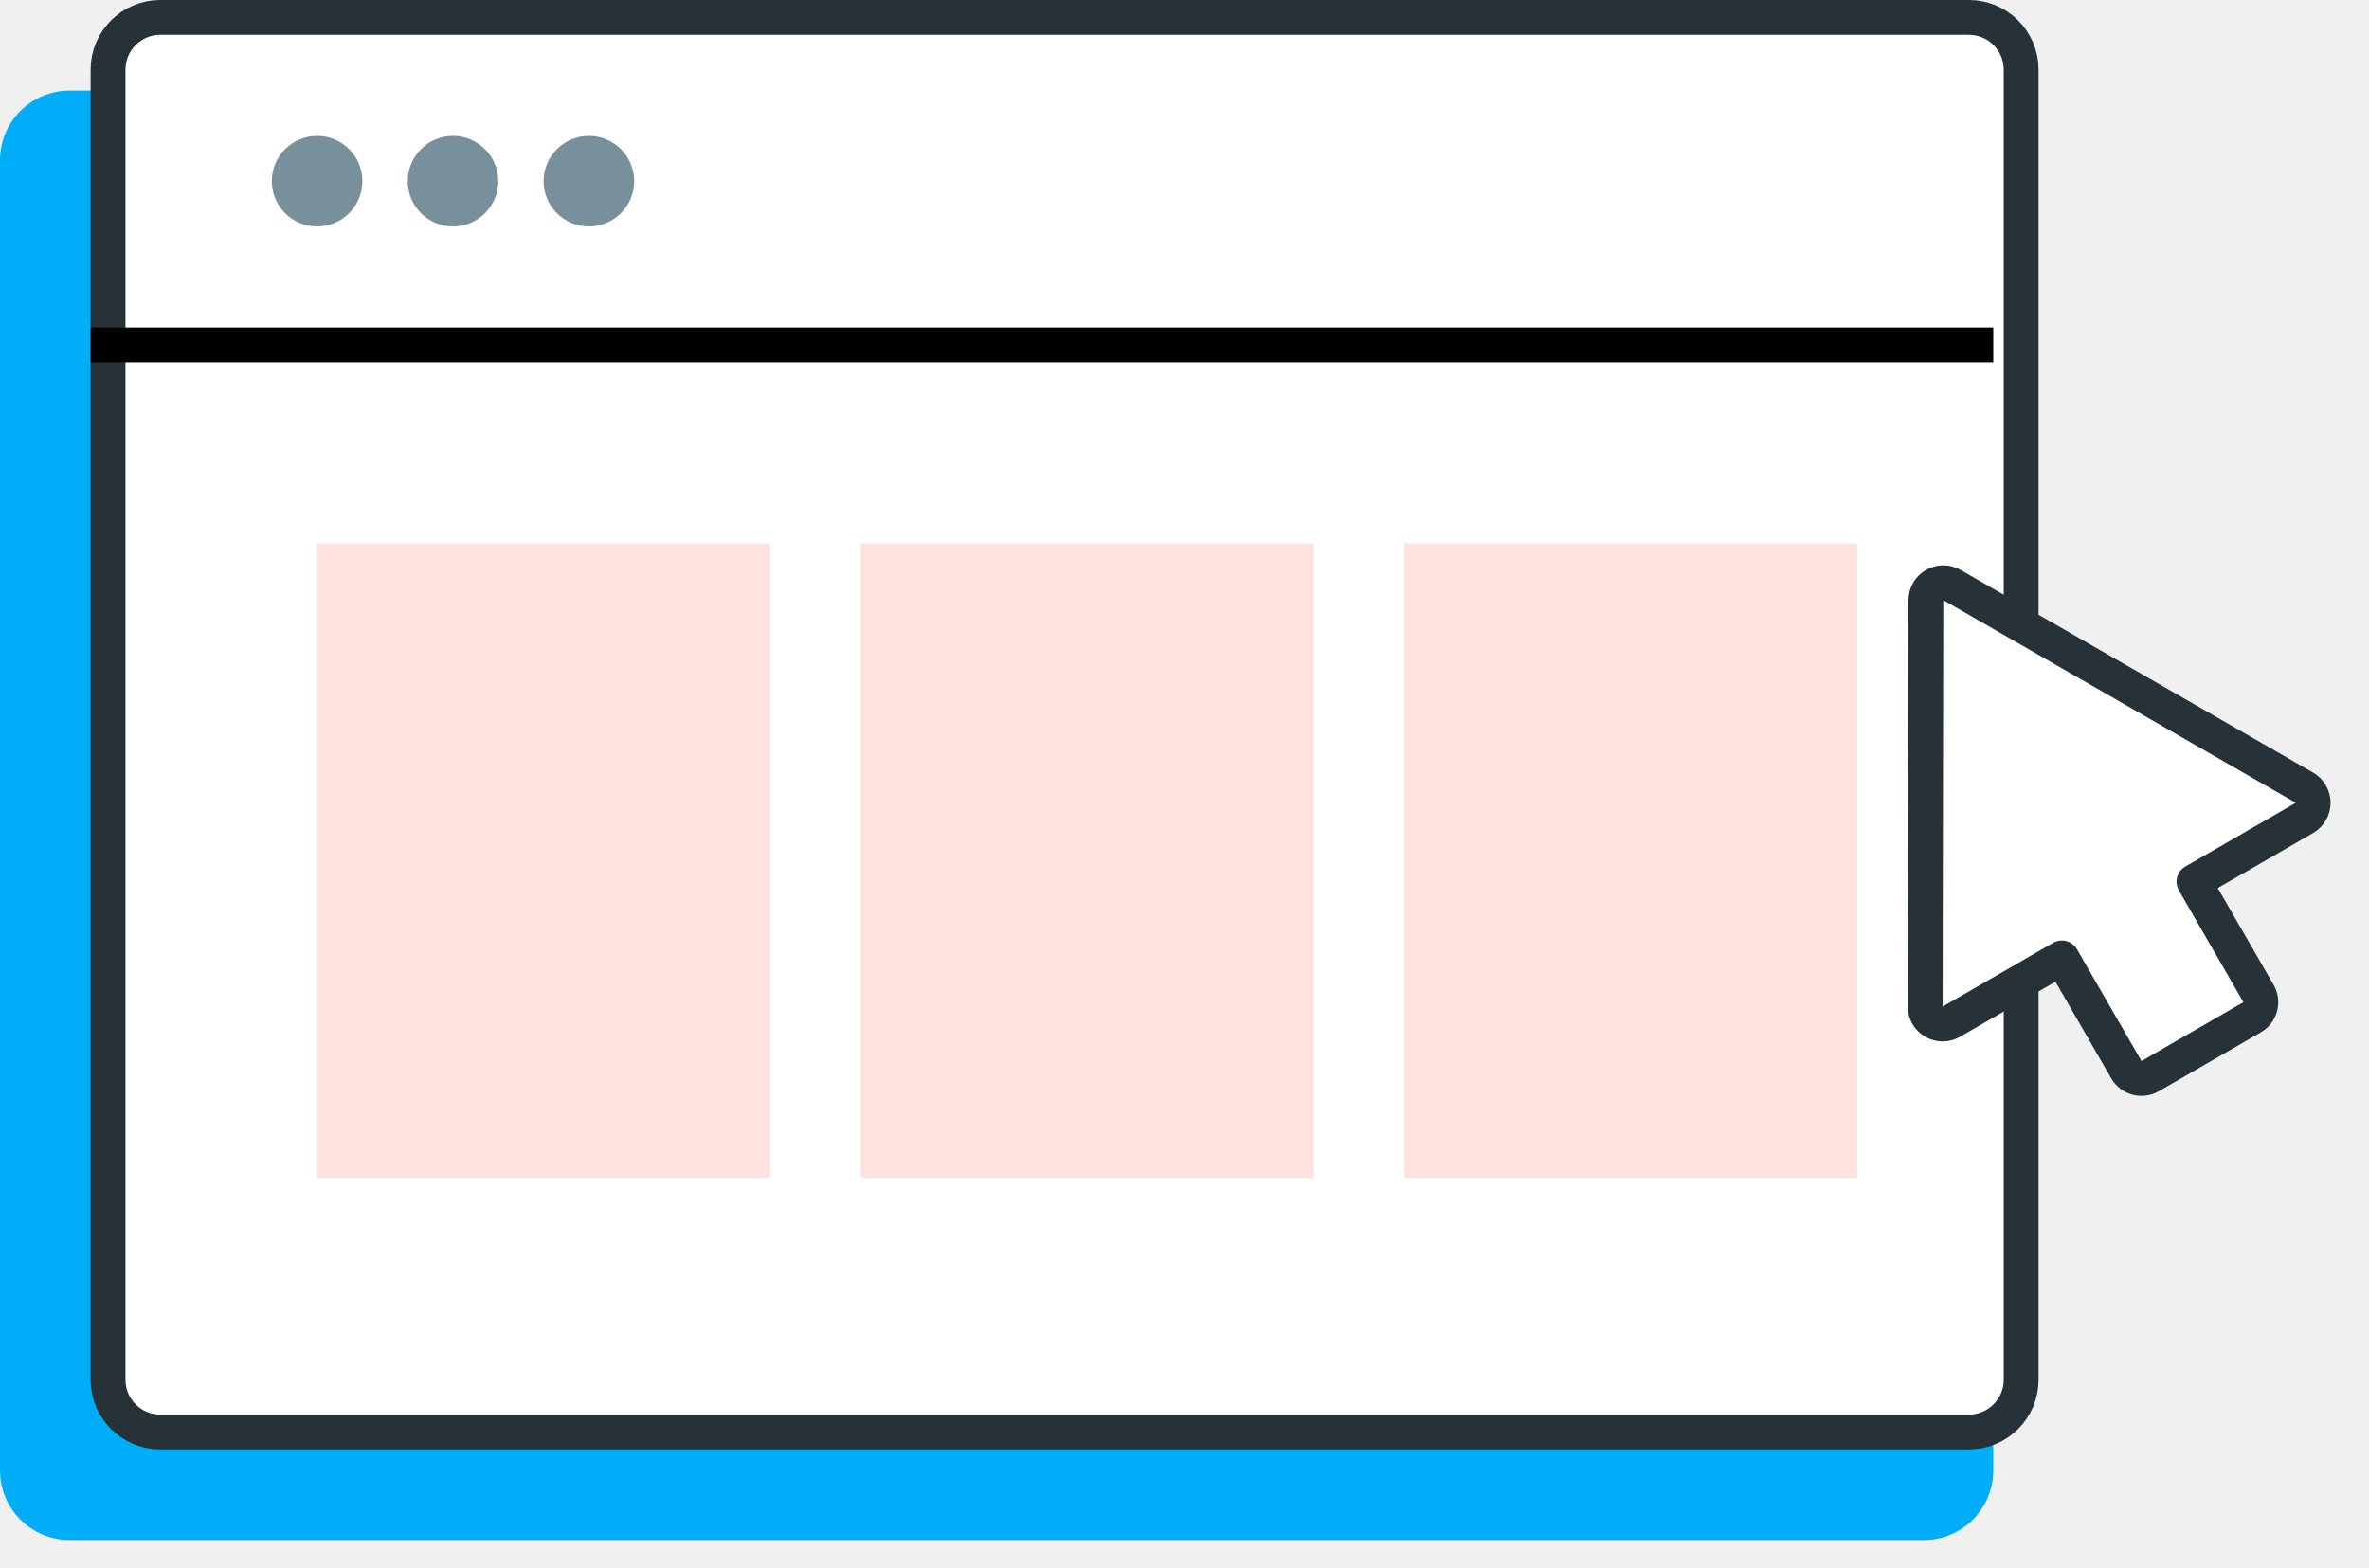
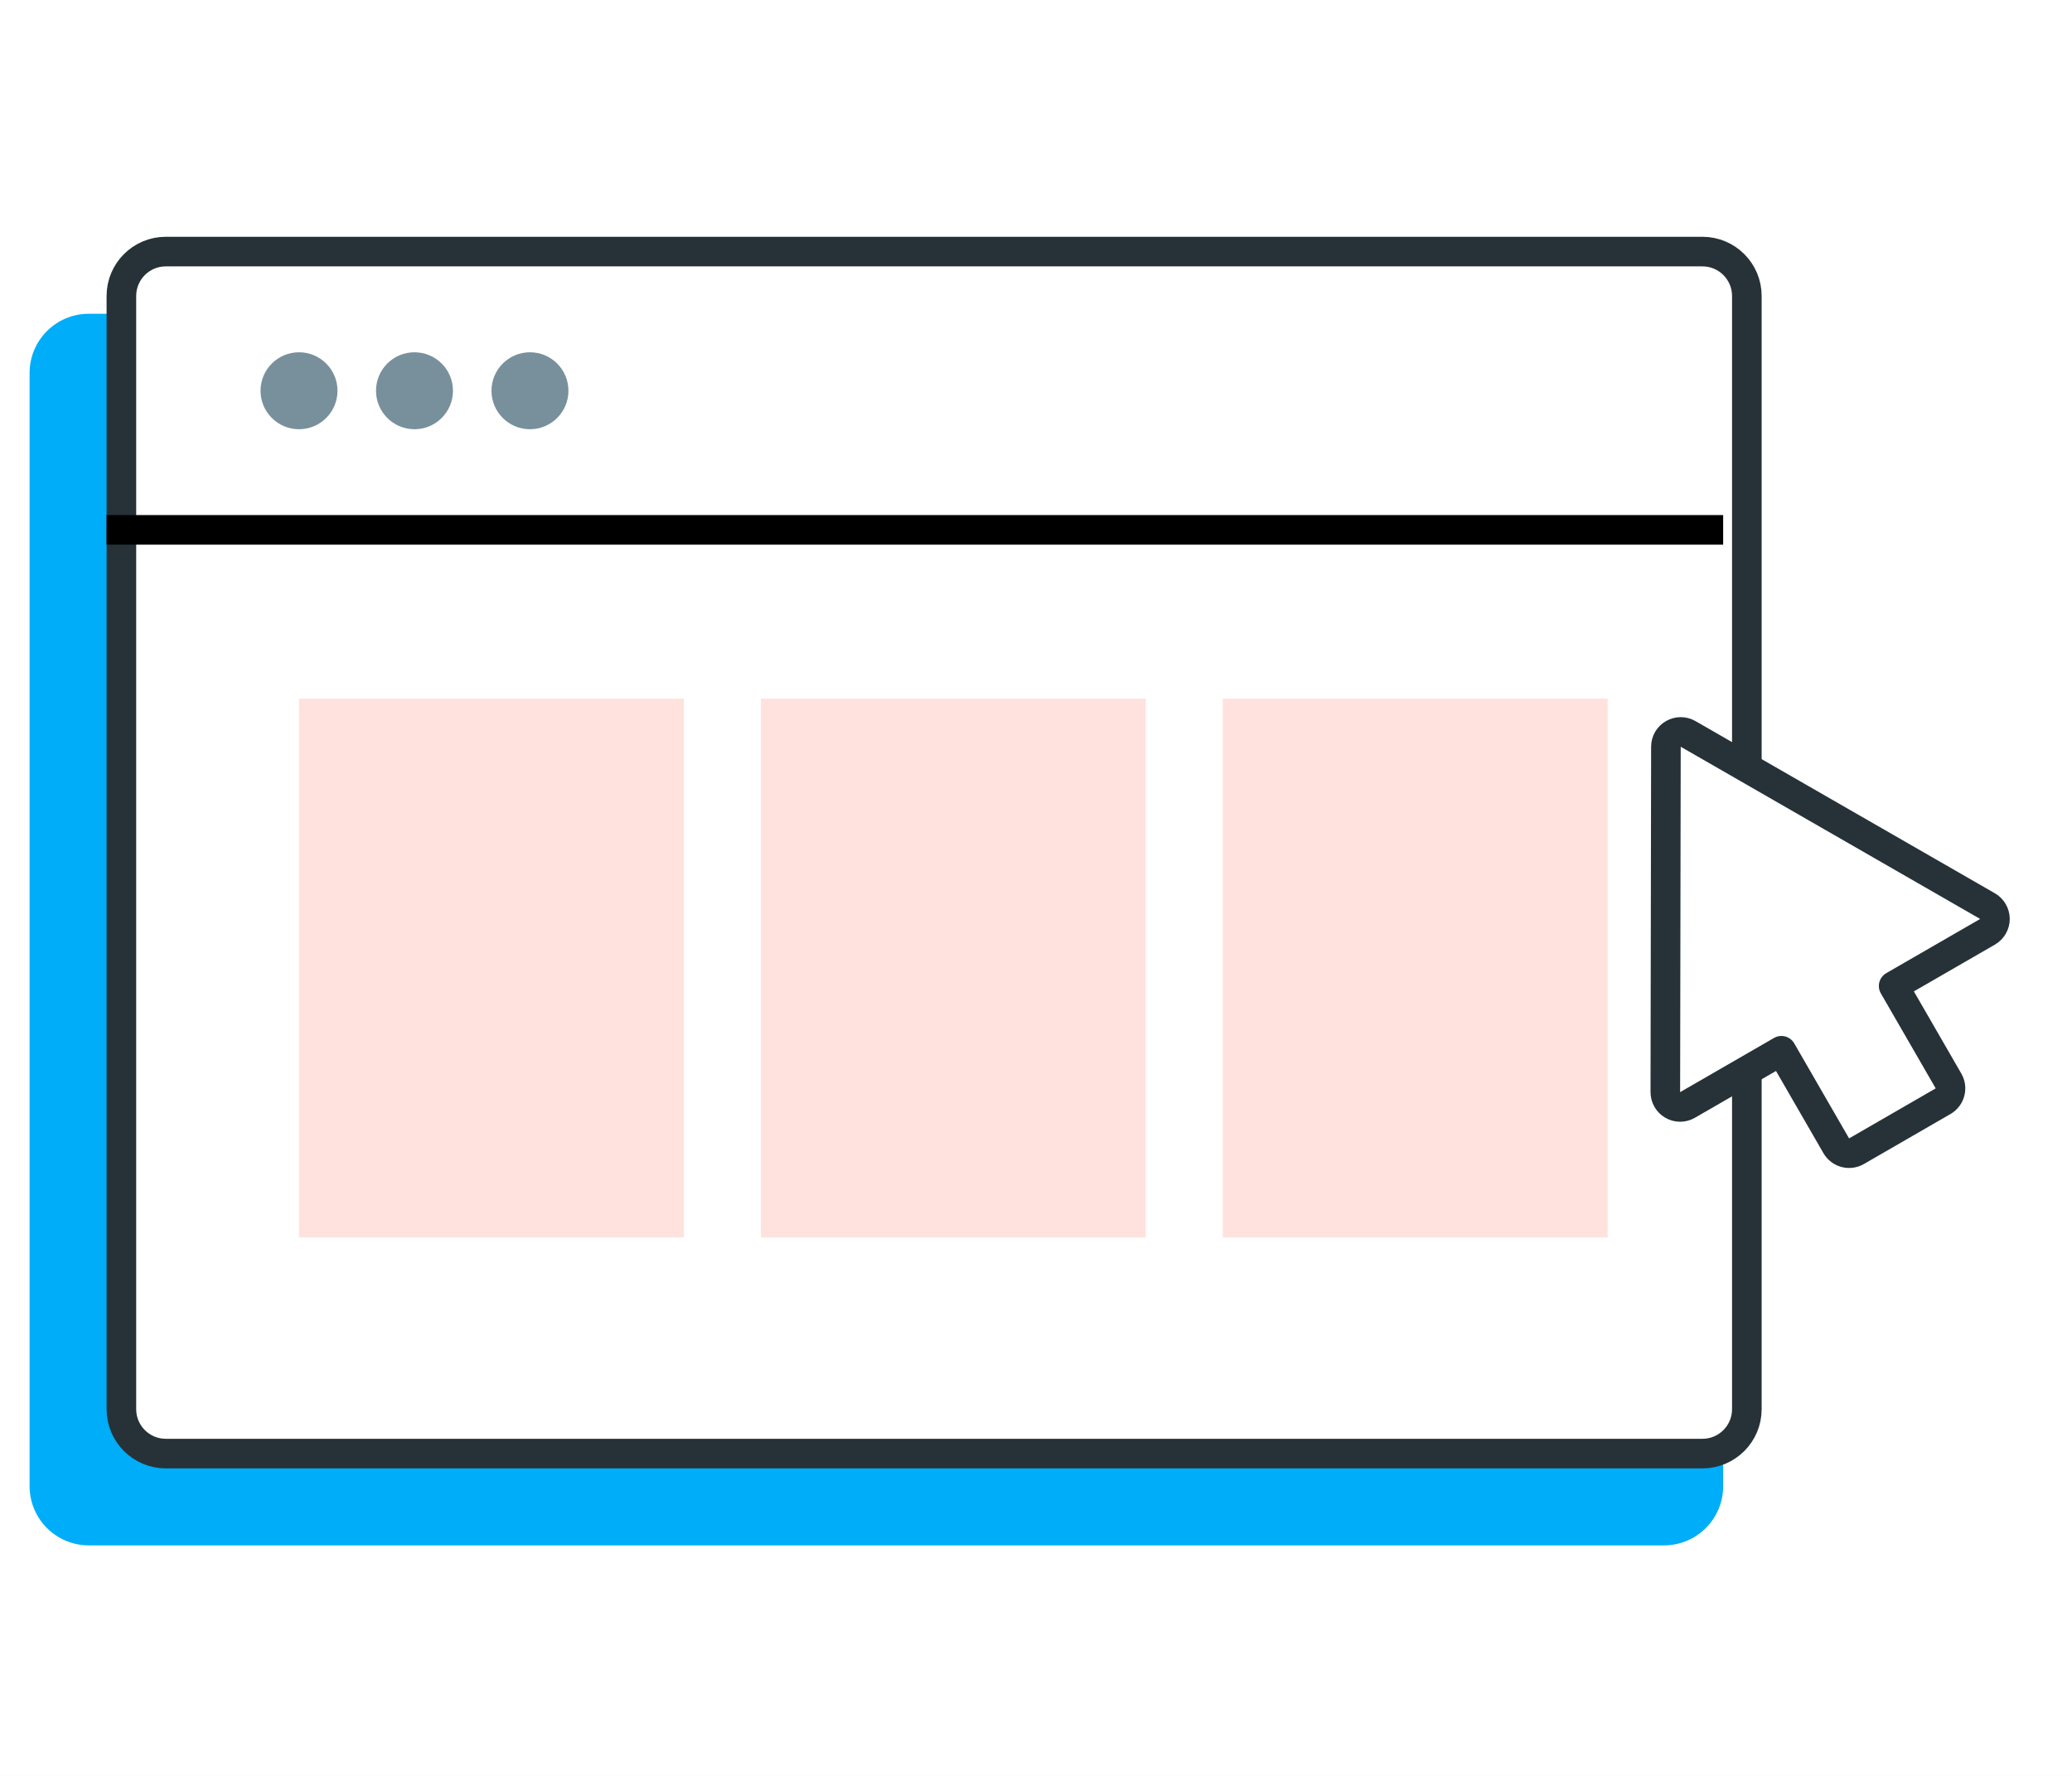
- <svg xmlns="http://www.w3.org/2000/svg" width="68" height="45" viewBox="0 0 68 45" fill="none">
-   <rect y="2.601" width="57.215" height="41.611" rx="2" fill="#00ADF8" />
-   <rect x="3.101" y="0.5" width="54.914" height="40.611" rx="1.5" fill="white" stroke="#263238" />
-   <line x1="2.601" y1="9.902" x2="57.215" y2="9.902" stroke="black" />
-   <rect x="9.103" y="15.604" width="13.003" height="18.205" fill="#FFE2DD" />
-   <rect x="24.706" y="15.604" width="13.003" height="18.205" fill="#FFE2DD" />
-   <rect x="40.31" y="15.604" width="13.003" height="18.205" fill="#FFE2DD" />
-   <circle cx="9.102" cy="5.202" r="1.3" fill="#78909C" />
-   <circle cx="13.003" cy="5.202" r="1.3" fill="#78909C" />
-   <circle cx="16.904" cy="5.202" r="1.3" fill="#78909C" />
-   <path d="M56.03 16.796C55.875 16.707 55.685 16.707 55.531 16.797C55.376 16.886 55.281 17.05 55.281 17.229L55.261 28.898C55.261 29.077 55.356 29.243 55.511 29.332C55.666 29.422 55.856 29.422 56.011 29.332L59.183 27.501L61.036 30.712C61.175 30.951 61.48 31.032 61.719 30.895L64.645 29.205C64.884 29.067 64.966 28.761 64.828 28.522L62.975 25.312L66.147 23.481C66.301 23.391 66.397 23.226 66.397 23.047C66.396 22.869 66.301 22.703 66.146 22.614L56.03 16.796Z" fill="white" stroke="#263238" stroke-linejoin="round" />
+ <svg xmlns="http://www.w3.org/2000/svg" width="70" height="60" viewBox="0 0 70 60" fill="none">
+   <rect width="70" height="60" fill="white" />
+   <rect x="1" y="10.601" width="57.215" height="41.611" rx="2" fill="#00ADF8" />
+   <rect x="4.101" y="8.5" width="54.914" height="40.611" rx="1.5" fill="white" stroke="#263238" />
+   <line x1="3.601" y1="17.902" x2="58.215" y2="17.902" stroke="black" />
+   <rect x="10.102" y="23.605" width="13.003" height="18.205" fill="#FFE2DD" />
+   <rect x="25.706" y="23.605" width="13.003" height="18.205" fill="#FFE2DD" />
+   <rect x="41.31" y="23.605" width="13.003" height="18.205" fill="#FFE2DD" />
+   <circle cx="10.102" cy="13.202" r="1.3" fill="#78909C" />
+   <circle cx="14.003" cy="13.202" r="1.3" fill="#78909C" />
+   <circle cx="17.904" cy="13.202" r="1.3" fill="#78909C" />
+   <path d="M57.03 24.796C56.875 24.707 56.685 24.707 56.531 24.797C56.376 24.886 56.281 25.05 56.281 25.229L56.261 36.898C56.261 37.077 56.356 37.243 56.511 37.332C56.666 37.422 56.856 37.422 57.011 37.332L60.183 35.501L62.036 38.712C62.175 38.951 62.48 39.032 62.719 38.895L65.645 37.205C65.884 37.067 65.966 36.761 65.828 36.522L63.975 33.312L67.147 31.481C67.301 31.391 67.397 31.226 67.397 31.047C67.396 30.869 67.301 30.703 67.146 30.614L57.03 24.796Z" fill="white" stroke="#263238" stroke-linejoin="round" />
</svg>
